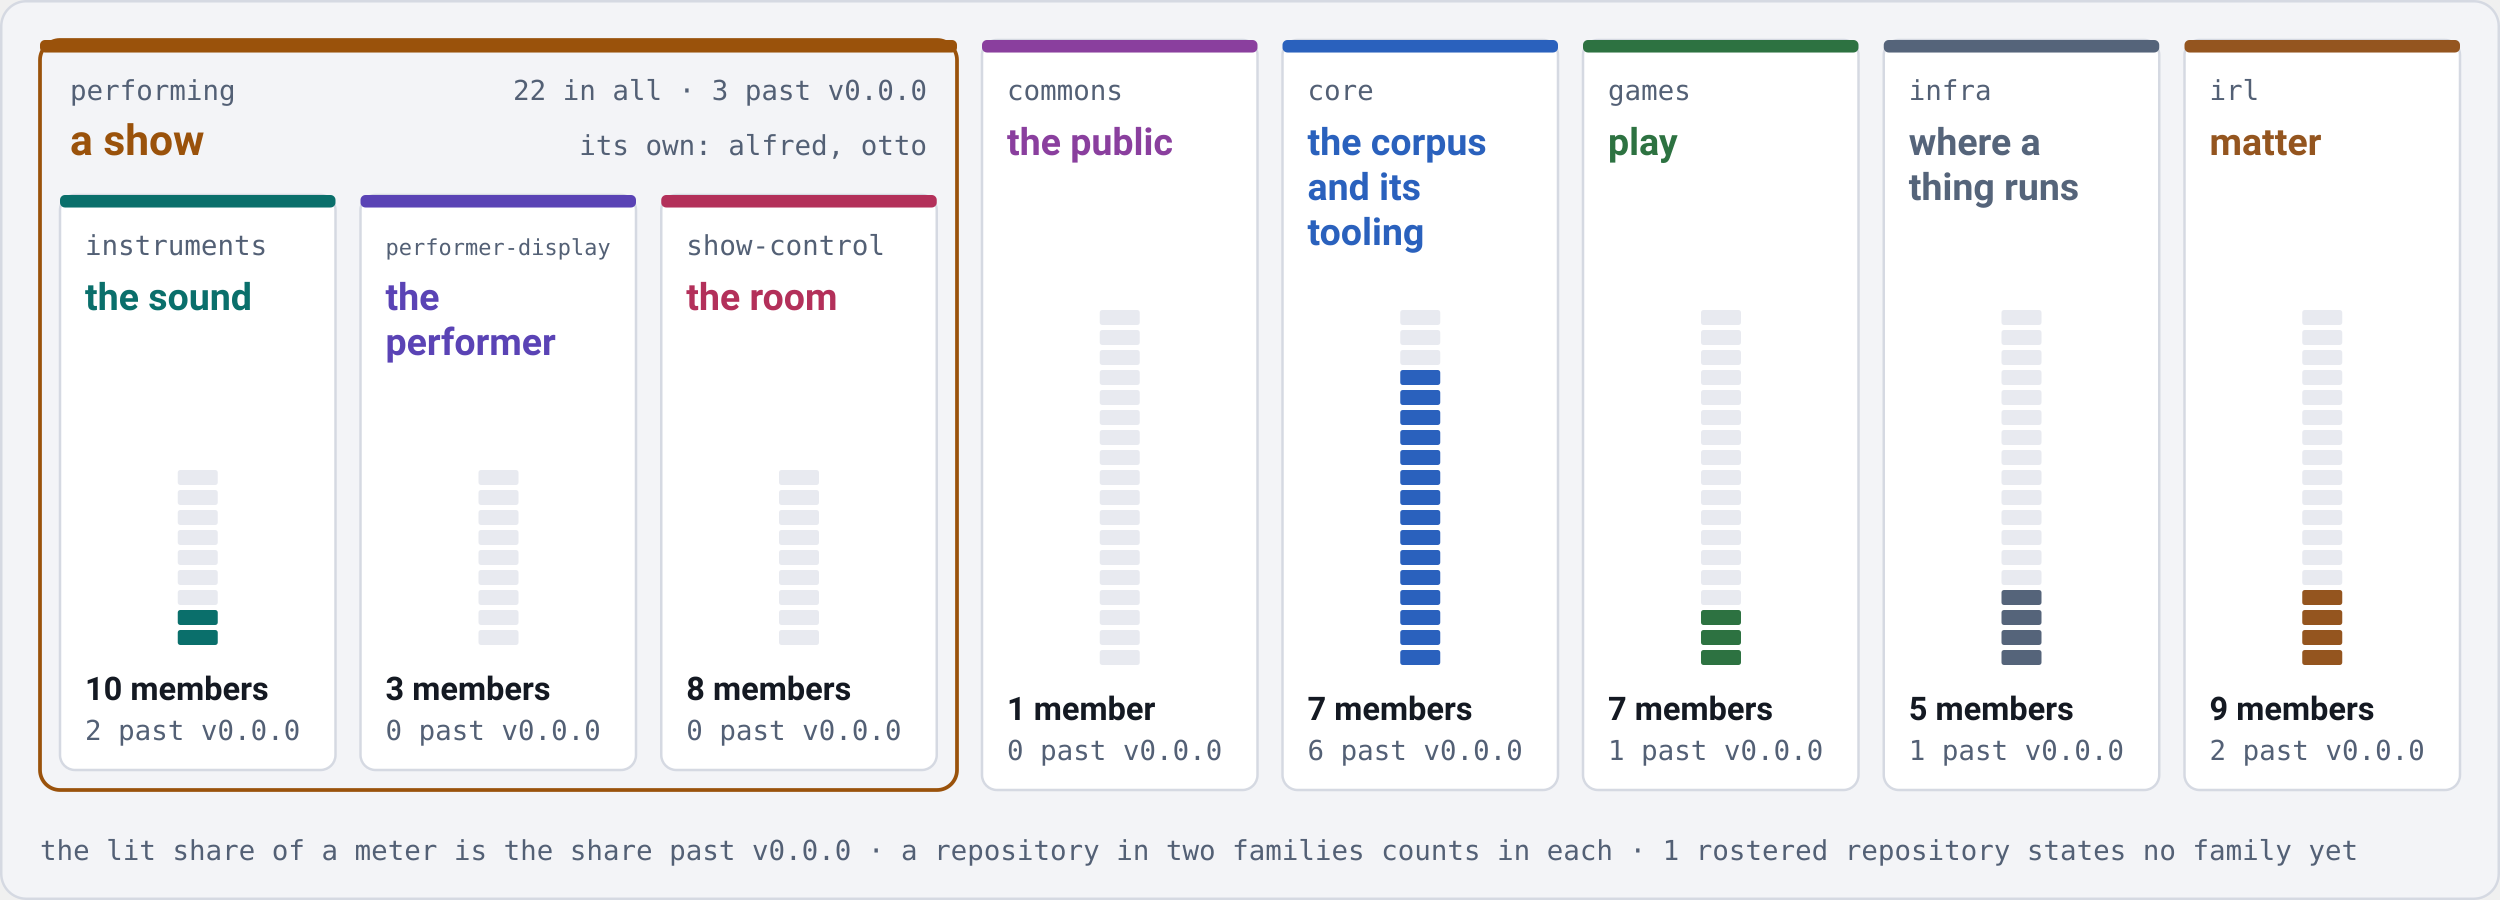
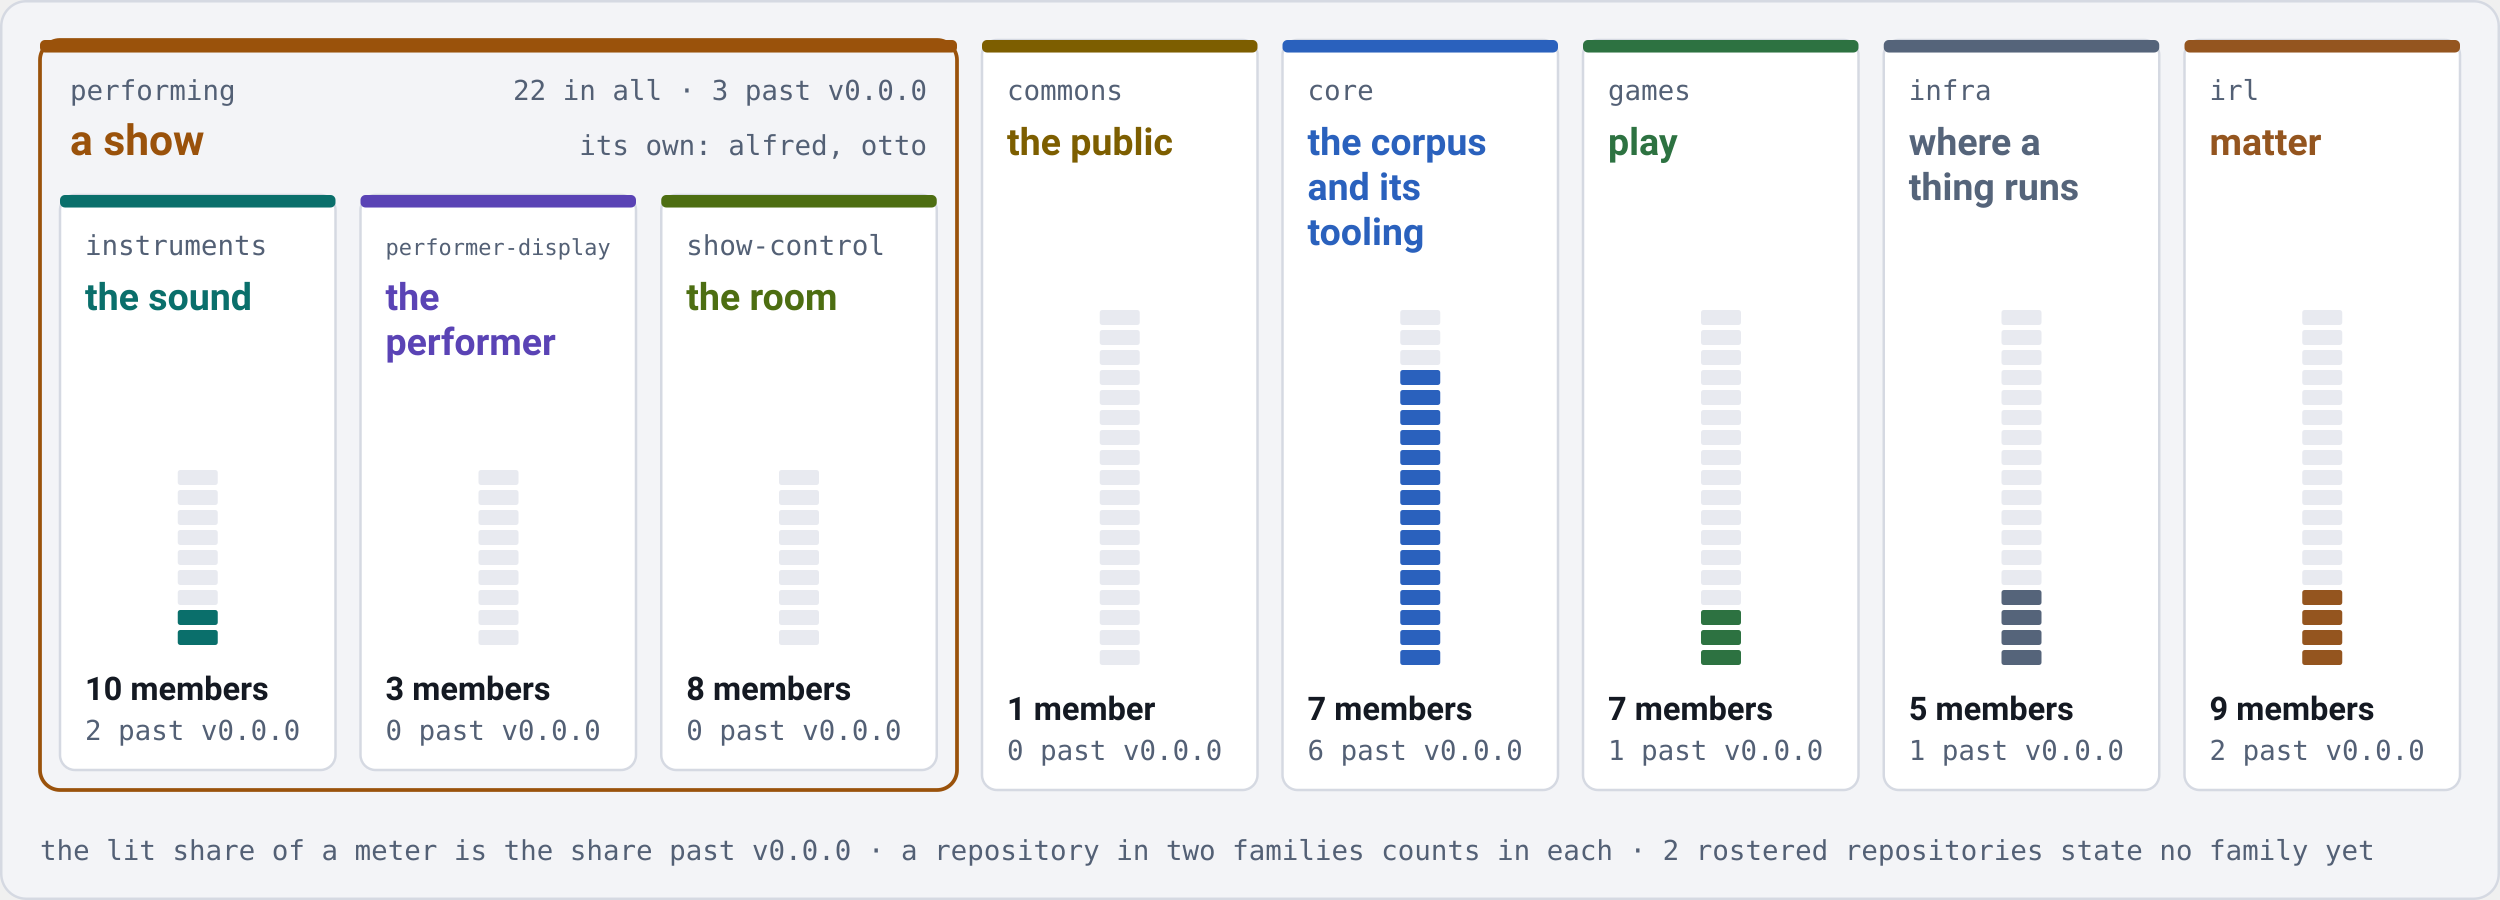
<svg xmlns="http://www.w3.org/2000/svg" width="1000" height="360" viewBox="0 0 1000 360" role="img" aria-label="the QM families, each a column with a meter for the share past v0.0.0">
-   <style>text{font-family:'IBM Plex Sans',system-ui,-apple-system,'Segoe UI',Roboto,sans-serif}.mono{font-family:'IBM Plex Mono',ui-monospace,'Cascadia Mono',Consolas,monospace}text{fill:#141922}.muted{fill:#536075}.panel{fill:#f3f4f7;stroke:#d5d9e2}.card{fill:#ffffff;stroke:#d5d9e2}.track{fill:#e8eaf0}.c-commons{fill:#8a3f9e}.s-commons{stroke:#8a3f9e}.c-core{fill:#2a61bd}.s-core{stroke:#2a61bd}.c-games{fill:#2d7241}.s-games{stroke:#2d7241}.c-infra{fill:#55647a}.s-infra{stroke:#55647a}.c-instruments{fill:#0a6f6b}.s-instruments{stroke:#0a6f6b}.c-irl{fill:#94551f}.s-irl{stroke:#94551f}.c-performer-display{fill:#5a43b5}.s-performer-display{stroke:#5a43b5}.c-performing{fill:#9a520b}.s-performing{stroke:#9a520b}.c-show-control{fill:#b3305a}.s-show-control{stroke:#b3305a}@media (prefers-color-scheme: dark){text{fill:#e7eaf1}.muted{fill:#9ba5b7}.panel{fill:#0d1118;stroke:#283143}.card{fill:#151b25;stroke:#283143}.track{fill:#1c2331}.c-commons{fill:#cf8ce0}.s-commons{stroke:#cf8ce0}.c-core{fill:#74a8f6}.s-core{stroke:#74a8f6}.c-games{fill:#73c886}.s-games{stroke:#73c886}.c-infra{fill:#98a7bc}.s-infra{stroke:#98a7bc}.c-instruments{fill:#43c6bf}.s-instruments{stroke:#43c6bf}.c-irl{fill:#dd9b63}.s-irl{stroke:#dd9b63}.c-performer-display{fill:#a693f3}.s-performer-display{stroke:#a693f3}.c-performing{fill:#f2aa4c}.s-performing{stroke:#f2aa4c}.c-show-control{fill:#f0708f}.s-show-control{stroke:#f0708f}}</style>
+   <style>text{font-family:'IBM Plex Sans',system-ui,-apple-system,'Segoe UI',Roboto,sans-serif}.mono{font-family:'IBM Plex Mono',ui-monospace,'Cascadia Mono',Consolas,monospace}text{fill:#141922}.muted{fill:#536075}.panel{fill:#f3f4f7;stroke:#d5d9e2}.card{fill:#ffffff;stroke:#d5d9e2}.track{fill:#e8eaf0}.c-commons{fill:#7d5e00}.s-commons{stroke:#7d5e00}.c-core{fill:#2a61bd}.s-core{stroke:#2a61bd}.c-games{fill:#2d7241}.s-games{stroke:#2d7241}.c-infra{fill:#55647a}.s-infra{stroke:#55647a}.c-instruments{fill:#0a6f6b}.s-instruments{stroke:#0a6f6b}.c-irl{fill:#94551f}.s-irl{stroke:#94551f}.c-performer-display{fill:#5a43b5}.s-performer-display{stroke:#5a43b5}.c-performing{fill:#9a520b}.s-performing{stroke:#9a520b}.c-show-control{fill:#4d6e12}.s-show-control{stroke:#4d6e12}@media (prefers-color-scheme: dark){text{fill:#e7eaf1}.muted{fill:#9ba5b7}.panel{fill:#0d1118;stroke:#283143}.card{fill:#151b25;stroke:#283143}.track{fill:#1c2331}.c-commons{fill:#e0bd4f}.s-commons{stroke:#e0bd4f}.c-core{fill:#74a8f6}.s-core{stroke:#74a8f6}.c-games{fill:#73c886}.s-games{stroke:#73c886}.c-infra{fill:#98a7bc}.s-infra{stroke:#98a7bc}.c-instruments{fill:#43c6bf}.s-instruments{stroke:#43c6bf}.c-irl{fill:#dd9b63}.s-irl{stroke:#dd9b63}.c-performer-display{fill:#a693f3}.s-performer-display{stroke:#a693f3}.c-performing{fill:#f2aa4c}.s-performing{stroke:#f2aa4c}.c-show-control{fill:#a9d05c}.s-show-control{stroke:#a9d05c}}</style>
  <rect class="panel" x="0.5" y="0.5" width="999" height="359" rx="10" />
  <rect class="s-performing" x="16.0" y="16" width="366.8" height="300" rx="8" fill="none" stroke-width="1.5" />
  <rect class="c-performing" x="16.0" y="16" width="366.8" height="5" rx="2" />
  <text class="mono muted" x="28.0" y="40" font-size="11">performing</text>
  <text class="c-performing" x="28.0" y="62" font-size="17" font-weight="700">a show</text>
  <text class="mono muted" x="370.8" y="40" font-size="11" text-anchor="end">22 in all · 3 past v0.0.0</text>
  <text class="mono muted" x="370.8" y="62" font-size="11" text-anchor="end">its own: alfred, otto</text>
  <rect class="card" x="24.0" y="78" width="110.2" height="230" rx="6" />
  <rect class="c-instruments" x="24.0" y="78" width="110.2" height="5" rx="2" />
  <text class="mono muted" x="34.0" y="102" font-size="11.0">instruments</text>
  <text class="c-instruments" x="34.0" y="124" font-size="15" font-weight="700">the sound</text>
  <rect class="c-instruments" x="71.1" y="252" width="16" height="6" rx="1" />
  <rect class="c-instruments" x="71.1" y="244" width="16" height="6" rx="1" />
  <rect class="track" x="71.1" y="236" width="16" height="6" rx="1" />
  <rect class="track" x="71.1" y="228" width="16" height="6" rx="1" />
  <rect class="track" x="71.1" y="220" width="16" height="6" rx="1" />
  <rect class="track" x="71.1" y="212" width="16" height="6" rx="1" />
  <rect class="track" x="71.1" y="204" width="16" height="6" rx="1" />
  <rect class="track" x="71.1" y="196" width="16" height="6" rx="1" />
  <rect class="track" x="71.1" y="188" width="16" height="6" rx="1" />
  <text x="34.0" y="280" font-size="13" font-weight="700">10 members</text>
  <text class="mono muted" x="34.0" y="296" font-size="11">2 past v0.0.0</text>
  <rect class="card" x="144.2" y="78" width="110.2" height="230" rx="6" />
  <rect class="c-performer-display" x="144.2" y="78" width="110.2" height="5" rx="2" />
  <text class="mono muted" x="154.2" y="102" font-size="8.8">performer-display</text>
  <text class="c-performer-display" x="154.2" y="124" font-size="15" font-weight="700">the</text>
  <text class="c-performer-display" x="154.2" y="142" font-size="15" font-weight="700">performer</text>
  <rect class="track" x="191.4" y="252" width="16" height="6" rx="1" />
  <rect class="track" x="191.4" y="244" width="16" height="6" rx="1" />
  <rect class="track" x="191.4" y="236" width="16" height="6" rx="1" />
  <rect class="track" x="191.4" y="228" width="16" height="6" rx="1" />
  <rect class="track" x="191.4" y="220" width="16" height="6" rx="1" />
  <rect class="track" x="191.4" y="212" width="16" height="6" rx="1" />
  <rect class="track" x="191.4" y="204" width="16" height="6" rx="1" />
  <rect class="track" x="191.4" y="196" width="16" height="6" rx="1" />
  <rect class="track" x="191.4" y="188" width="16" height="6" rx="1" />
  <text x="154.2" y="280" font-size="13" font-weight="700">3 members</text>
  <text class="mono muted" x="154.2" y="296" font-size="11">0 past v0.0.0</text>
  <rect class="card" x="264.5" y="78" width="110.2" height="230" rx="6" />
  <rect class="c-show-control" x="264.5" y="78" width="110.2" height="5" rx="2" />
  <text class="mono muted" x="274.5" y="102" font-size="11.0">show-control</text>
  <text class="c-show-control" x="274.5" y="124" font-size="15" font-weight="700">the room</text>
  <rect class="track" x="311.6" y="252" width="16" height="6" rx="1" />
  <rect class="track" x="311.6" y="244" width="16" height="6" rx="1" />
  <rect class="track" x="311.6" y="236" width="16" height="6" rx="1" />
  <rect class="track" x="311.6" y="228" width="16" height="6" rx="1" />
  <rect class="track" x="311.6" y="220" width="16" height="6" rx="1" />
  <rect class="track" x="311.6" y="212" width="16" height="6" rx="1" />
  <rect class="track" x="311.6" y="204" width="16" height="6" rx="1" />
  <rect class="track" x="311.6" y="196" width="16" height="6" rx="1" />
  <rect class="track" x="311.6" y="188" width="16" height="6" rx="1" />
  <text x="274.5" y="280" font-size="13" font-weight="700">8 members</text>
  <text class="mono muted" x="274.5" y="296" font-size="11">0 past v0.0.0</text>
  <rect class="card" x="392.8" y="16" width="110.2" height="300" rx="6" />
  <rect class="c-commons" x="392.8" y="16" width="110.2" height="5" rx="2" />
  <text class="mono muted" x="402.8" y="40" font-size="11.0">commons</text>
  <text class="c-commons" x="402.8" y="62" font-size="15" font-weight="700">the public</text>
  <rect class="track" x="439.9" y="260" width="16" height="6" rx="1" />
  <rect class="track" x="439.9" y="252" width="16" height="6" rx="1" />
  <rect class="track" x="439.9" y="244" width="16" height="6" rx="1" />
  <rect class="track" x="439.9" y="236" width="16" height="6" rx="1" />
  <rect class="track" x="439.9" y="228" width="16" height="6" rx="1" />
  <rect class="track" x="439.9" y="220" width="16" height="6" rx="1" />
  <rect class="track" x="439.9" y="212" width="16" height="6" rx="1" />
  <rect class="track" x="439.9" y="204" width="16" height="6" rx="1" />
  <rect class="track" x="439.9" y="196" width="16" height="6" rx="1" />
  <rect class="track" x="439.9" y="188" width="16" height="6" rx="1" />
  <rect class="track" x="439.9" y="180" width="16" height="6" rx="1" />
  <rect class="track" x="439.9" y="172" width="16" height="6" rx="1" />
  <rect class="track" x="439.9" y="164" width="16" height="6" rx="1" />
  <rect class="track" x="439.9" y="156" width="16" height="6" rx="1" />
  <rect class="track" x="439.9" y="148" width="16" height="6" rx="1" />
  <rect class="track" x="439.9" y="140" width="16" height="6" rx="1" />
  <rect class="track" x="439.9" y="132" width="16" height="6" rx="1" />
  <rect class="track" x="439.9" y="124" width="16" height="6" rx="1" />
  <text x="402.8" y="288" font-size="13" font-weight="700">1 member</text>
  <text class="mono muted" x="402.8" y="304" font-size="11">0 past v0.0.0</text>
  <rect class="card" x="513.0" y="16" width="110.2" height="300" rx="6" />
  <rect class="c-core" x="513.0" y="16" width="110.2" height="5" rx="2" />
  <text class="mono muted" x="523.0" y="40" font-size="11.0">core</text>
  <text class="c-core" x="523.0" y="62" font-size="15" font-weight="700">the corpus</text>
  <text class="c-core" x="523.0" y="80" font-size="15" font-weight="700">and its</text>
  <text class="c-core" x="523.0" y="98" font-size="15" font-weight="700">tooling</text>
  <rect class="c-core" x="560.1" y="260" width="16" height="6" rx="1" />
  <rect class="c-core" x="560.1" y="252" width="16" height="6" rx="1" />
  <rect class="c-core" x="560.1" y="244" width="16" height="6" rx="1" />
  <rect class="c-core" x="560.1" y="236" width="16" height="6" rx="1" />
  <rect class="c-core" x="560.1" y="228" width="16" height="6" rx="1" />
  <rect class="c-core" x="560.1" y="220" width="16" height="6" rx="1" />
  <rect class="c-core" x="560.1" y="212" width="16" height="6" rx="1" />
  <rect class="c-core" x="560.1" y="204" width="16" height="6" rx="1" />
  <rect class="c-core" x="560.1" y="196" width="16" height="6" rx="1" />
  <rect class="c-core" x="560.1" y="188" width="16" height="6" rx="1" />
  <rect class="c-core" x="560.1" y="180" width="16" height="6" rx="1" />
  <rect class="c-core" x="560.1" y="172" width="16" height="6" rx="1" />
  <rect class="c-core" x="560.1" y="164" width="16" height="6" rx="1" />
  <rect class="c-core" x="560.1" y="156" width="16" height="6" rx="1" />
  <rect class="c-core" x="560.1" y="148" width="16" height="6" rx="1" />
  <rect class="track" x="560.1" y="140" width="16" height="6" rx="1" />
  <rect class="track" x="560.1" y="132" width="16" height="6" rx="1" />
  <rect class="track" x="560.1" y="124" width="16" height="6" rx="1" />
  <text x="523.0" y="288" font-size="13" font-weight="700">7 members</text>
  <text class="mono muted" x="523.0" y="304" font-size="11">6 past v0.0.0</text>
  <rect class="card" x="633.2" y="16" width="110.2" height="300" rx="6" />
  <rect class="c-games" x="633.2" y="16" width="110.2" height="5" rx="2" />
  <text class="mono muted" x="643.2" y="40" font-size="11.0">games</text>
  <text class="c-games" x="643.2" y="62" font-size="15" font-weight="700">play</text>
  <rect class="c-games" x="680.4" y="260" width="16" height="6" rx="1" />
  <rect class="c-games" x="680.4" y="252" width="16" height="6" rx="1" />
  <rect class="c-games" x="680.4" y="244" width="16" height="6" rx="1" />
  <rect class="track" x="680.4" y="236" width="16" height="6" rx="1" />
  <rect class="track" x="680.4" y="228" width="16" height="6" rx="1" />
  <rect class="track" x="680.4" y="220" width="16" height="6" rx="1" />
  <rect class="track" x="680.4" y="212" width="16" height="6" rx="1" />
  <rect class="track" x="680.4" y="204" width="16" height="6" rx="1" />
  <rect class="track" x="680.4" y="196" width="16" height="6" rx="1" />
  <rect class="track" x="680.4" y="188" width="16" height="6" rx="1" />
  <rect class="track" x="680.4" y="180" width="16" height="6" rx="1" />
  <rect class="track" x="680.4" y="172" width="16" height="6" rx="1" />
  <rect class="track" x="680.4" y="164" width="16" height="6" rx="1" />
  <rect class="track" x="680.4" y="156" width="16" height="6" rx="1" />
  <rect class="track" x="680.4" y="148" width="16" height="6" rx="1" />
  <rect class="track" x="680.4" y="140" width="16" height="6" rx="1" />
  <rect class="track" x="680.4" y="132" width="16" height="6" rx="1" />
  <rect class="track" x="680.4" y="124" width="16" height="6" rx="1" />
  <text x="643.2" y="288" font-size="13" font-weight="700">7 members</text>
  <text class="mono muted" x="643.2" y="304" font-size="11">1 past v0.0.0</text>
  <rect class="card" x="753.5" y="16" width="110.2" height="300" rx="6" />
  <rect class="c-infra" x="753.5" y="16" width="110.2" height="5" rx="2" />
  <text class="mono muted" x="763.5" y="40" font-size="11.0">infra</text>
  <text class="c-infra" x="763.5" y="62" font-size="15" font-weight="700">where a</text>
  <text class="c-infra" x="763.5" y="80" font-size="15" font-weight="700">thing runs</text>
  <rect class="c-infra" x="800.6" y="260" width="16" height="6" rx="1" />
  <rect class="c-infra" x="800.6" y="252" width="16" height="6" rx="1" />
  <rect class="c-infra" x="800.6" y="244" width="16" height="6" rx="1" />
  <rect class="c-infra" x="800.6" y="236" width="16" height="6" rx="1" />
  <rect class="track" x="800.6" y="228" width="16" height="6" rx="1" />
  <rect class="track" x="800.6" y="220" width="16" height="6" rx="1" />
  <rect class="track" x="800.6" y="212" width="16" height="6" rx="1" />
  <rect class="track" x="800.6" y="204" width="16" height="6" rx="1" />
  <rect class="track" x="800.6" y="196" width="16" height="6" rx="1" />
  <rect class="track" x="800.6" y="188" width="16" height="6" rx="1" />
  <rect class="track" x="800.6" y="180" width="16" height="6" rx="1" />
  <rect class="track" x="800.6" y="172" width="16" height="6" rx="1" />
  <rect class="track" x="800.6" y="164" width="16" height="6" rx="1" />
  <rect class="track" x="800.6" y="156" width="16" height="6" rx="1" />
  <rect class="track" x="800.6" y="148" width="16" height="6" rx="1" />
  <rect class="track" x="800.6" y="140" width="16" height="6" rx="1" />
  <rect class="track" x="800.6" y="132" width="16" height="6" rx="1" />
  <rect class="track" x="800.6" y="124" width="16" height="6" rx="1" />
  <text x="763.5" y="288" font-size="13" font-weight="700">5 members</text>
  <text class="mono muted" x="763.5" y="304" font-size="11">1 past v0.0.0</text>
  <rect class="card" x="873.8" y="16" width="110.2" height="300" rx="6" />
  <rect class="c-irl" x="873.8" y="16" width="110.2" height="5" rx="2" />
  <text class="mono muted" x="883.8" y="40" font-size="11.0">irl</text>
  <text class="c-irl" x="883.8" y="62" font-size="15" font-weight="700">matter</text>
  <rect class="c-irl" x="920.9" y="260" width="16" height="6" rx="1" />
  <rect class="c-irl" x="920.9" y="252" width="16" height="6" rx="1" />
  <rect class="c-irl" x="920.9" y="244" width="16" height="6" rx="1" />
  <rect class="c-irl" x="920.9" y="236" width="16" height="6" rx="1" />
  <rect class="track" x="920.9" y="228" width="16" height="6" rx="1" />
  <rect class="track" x="920.9" y="220" width="16" height="6" rx="1" />
  <rect class="track" x="920.9" y="212" width="16" height="6" rx="1" />
  <rect class="track" x="920.9" y="204" width="16" height="6" rx="1" />
  <rect class="track" x="920.9" y="196" width="16" height="6" rx="1" />
  <rect class="track" x="920.9" y="188" width="16" height="6" rx="1" />
  <rect class="track" x="920.9" y="180" width="16" height="6" rx="1" />
  <rect class="track" x="920.9" y="172" width="16" height="6" rx="1" />
  <rect class="track" x="920.9" y="164" width="16" height="6" rx="1" />
  <rect class="track" x="920.9" y="156" width="16" height="6" rx="1" />
  <rect class="track" x="920.9" y="148" width="16" height="6" rx="1" />
  <rect class="track" x="920.9" y="140" width="16" height="6" rx="1" />
  <rect class="track" x="920.9" y="132" width="16" height="6" rx="1" />
  <rect class="track" x="920.9" y="124" width="16" height="6" rx="1" />
  <text x="883.8" y="288" font-size="13" font-weight="700">9 members</text>
  <text class="mono muted" x="883.8" y="304" font-size="11">2 past v0.0.0</text>
-   <text class="mono muted" x="16" y="344" font-size="11">the lit share of a meter is the share past v0.0.0 · a repository in two families counts in each · 1 rostered repository states no family yet</text>
+   <text class="mono muted" x="16" y="344" font-size="11">the lit share of a meter is the share past v0.0.0 · a repository in two families counts in each · 2 rostered repositories state no family yet</text>
</svg>
